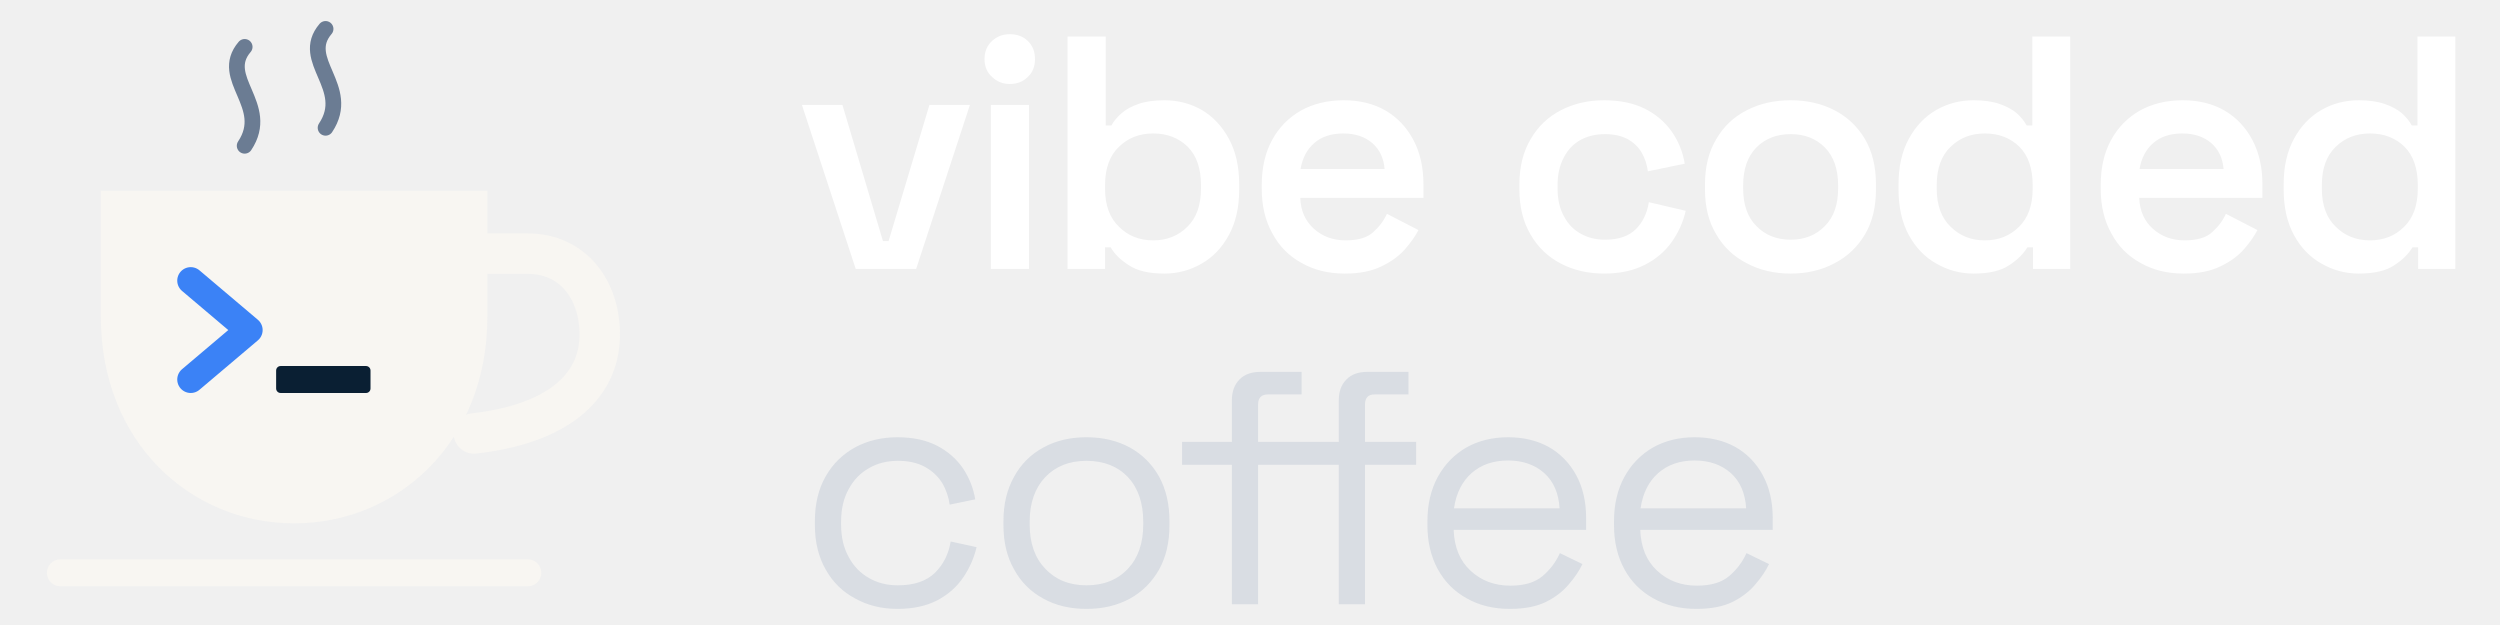
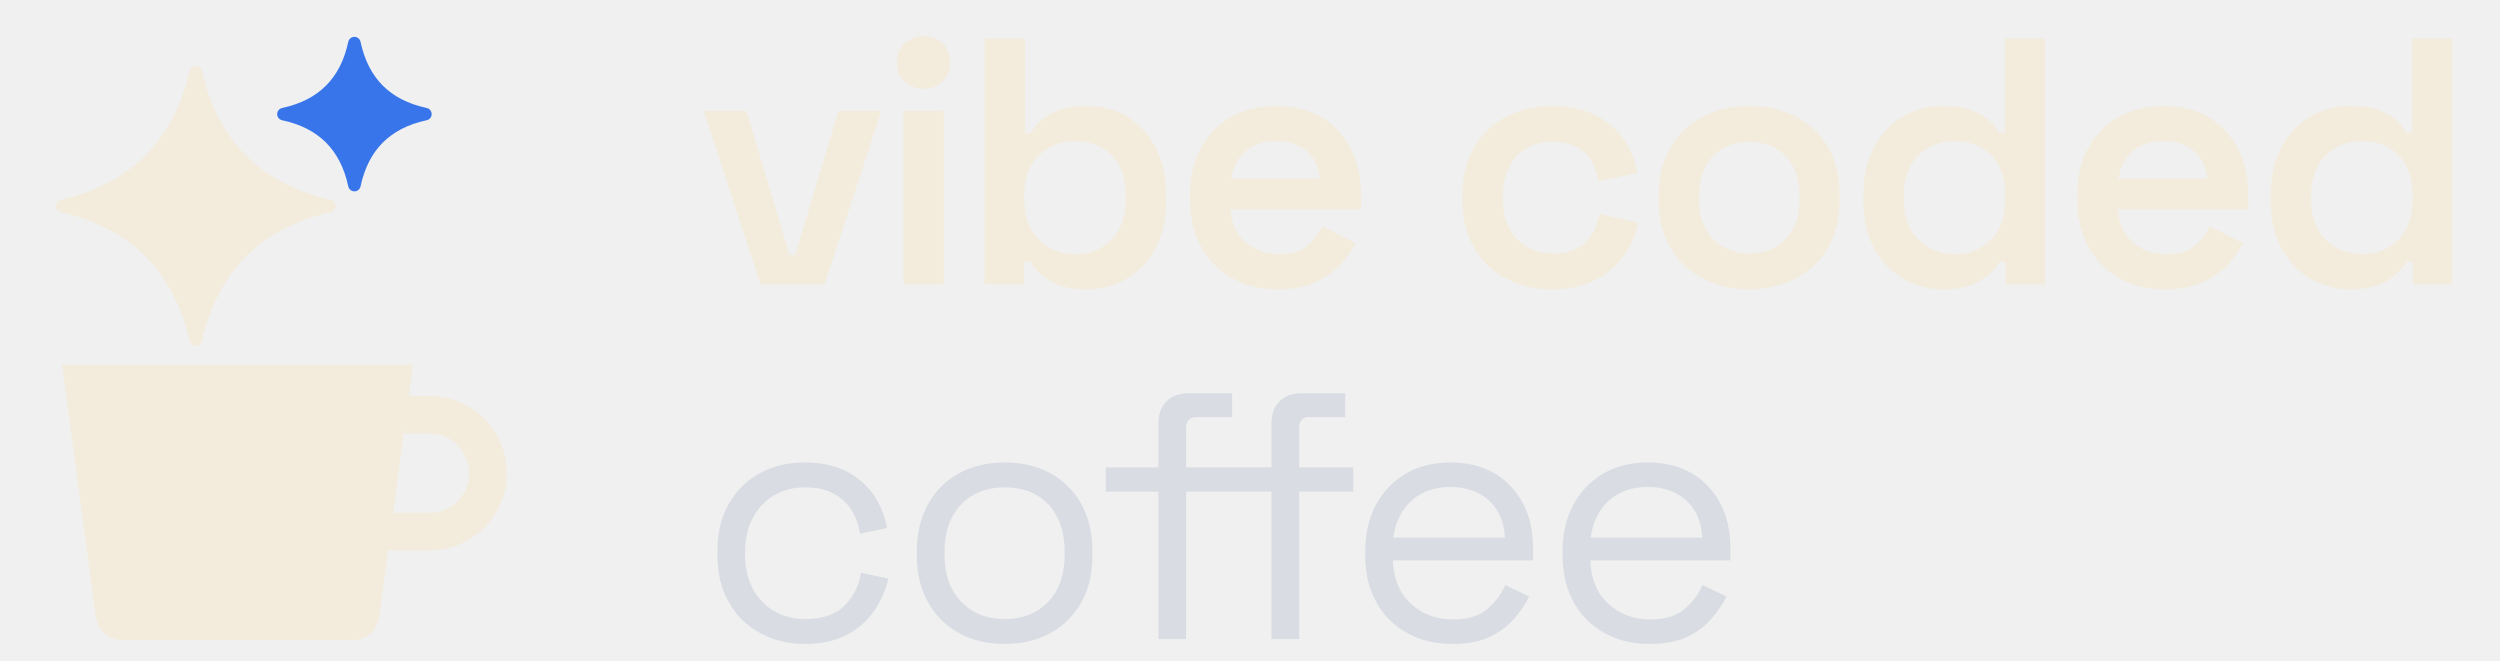
- <svg xmlns="http://www.w3.org/2000/svg" viewBox="0 0 753 188" width="753" height="188">
+ <svg xmlns="http://www.w3.org/2000/svg" viewBox="0 0 712 188" width="712" height="188">
  <g transform="translate(6.00,6.00) scale(1.35385)">
-     <path d="M50 6 C44 13 56 19 50 28" stroke="#6B7C93" stroke-width="3.5" fill="none" stroke-linecap="round" />
-     <path d="M68 2 C62 9 74 15 68 24" stroke="#6B7C93" stroke-width="3.5" fill="none" stroke-linecap="round" />
-     <path d="M18 38 H104 V66 C104 94 84 112 61 112 C38 112 18 94 18 66 Z" fill="#F8F6F2" />
-     <path d="M104 52 H113 C123 52 129 60 129 70 C129 82 119 90 101 92" fill="none" stroke="#F8F6F2" stroke-width="9" stroke-linecap="round" />
-     <path d="M38 58 L51 69 L38 80" stroke="#3B82F6" stroke-width="6" fill="none" stroke-linecap="round" stroke-linejoin="round" />
-     <rect x="57" y="77" width="21" height="6" rx="1" fill="#0A1F33" />
-     <rect x="6" y="120" width="110" height="6" rx="3" fill="#F8F6F2" />
+     <g transform="translate(-42.31,-12.05) scale(0.87838)">
+       <path d="M90 26Q96 52 122 58Q96 64 90 90Q84 64 58 58Q84 52 90 26Z" fill="#F3ECDC" stroke="#F3ECDC" stroke-width="3" stroke-linejoin="round" />
+       <path d="M128 19Q131 33 145 36Q131 39 128 53Q125 39 111 36Q125 33 128 19Z" fill="#3875EA" stroke="#3875EA" stroke-width="3" stroke-linejoin="round" />
+       <path d="M58 96H142L134 156Q133 162 127 162H73Q67 162 66 156Z" fill="#F3ECDC" />
+       <path d="M140 108h6a14 14 0 0 1 0 28h-10" fill="none" stroke="#F3ECDC" stroke-width="9" />
+     </g>
  </g>
-   <path transform="translate(239.54,81.00) scale(1)" d="M36.4 0L18.2 0L2-49.4L14.2-49.4L26.4-8.4L28.1-8.4L40.4-49.4L52.6-49.4L36.4 0ZM70.4 0L58.9 0L58.9-49.4L70.4-49.4L70.4 0ZM64.6-55.7L64.6-55.7Q61.5-55.7 59.3-57.8Q57-59.8 57-63.2L57-63.2Q57-66.6 59.3-68.7Q61.5-70.7 64.6-70.7L64.6-70.7Q67.9-70.7 70.0-68.7Q72.2-66.6 72.2-63.2L72.2-63.2Q72.2-59.8 70.0-57.8Q67.9-55.7 64.6-55.7ZM111.2 1.4L111.2 1.4Q104.2 1.4 100.5-1.1Q96.7-3.5 95-6.5L95-6.5L93.3-6.5L93.3 0L82 0L82-70L93.5-70L93.5-43.2L95.2-43.2Q96.3-45.2 98.3-46.9Q100.2-48.6 103.4-49.7Q106.5-50.8 111.2-50.8L111.2-50.8Q117.3-50.8 122.4-47.9Q127.5-44.9 130.6-39.2Q133.7-33.5 133.7-25.5L133.7-25.5L133.7-23.9Q133.7-15.9 130.6-10.2Q127.5-4.5 122.4-1.6Q117.2 1.4 111.2 1.4ZM107.8-8.6L107.8-8.6Q114-8.6 118.1-12.7Q122.2-16.7 122.2-24.2L122.2-24.2L122.2-25.2Q122.2-32.8 118.2-36.8Q114.1-40.8 107.8-40.8L107.8-40.8Q101.6-40.8 97.5-36.8Q93.3-32.8 93.3-25.2L93.3-25.2L93.3-24.2Q93.3-16.7 97.5-12.7Q101.6-8.6 107.8-8.6ZM165.5 1.4L165.5 1.4Q158.1 1.4 152.5-1.8Q146.8-4.9 143.7-10.7Q140.5-16.4 140.5-24.1L140.5-24.1L140.5-25.3Q140.5-33.1 143.6-38.8Q146.7-44.5 152.3-47.7Q157.9-50.8 165.2-50.8L165.2-50.8Q172.4-50.8 177.8-47.7Q183.2-44.5 186.2-38.8Q189.2-33.1 189.2-25.5L189.2-25.5L189.2-21.4L152.1-21.4Q152.3-15.6 156.2-12.1Q160.1-8.6 165.8-8.6L165.8-8.6Q171.4-8.6 174.1-11.1Q176.8-13.5 178.2-16.6L178.2-16.6L187.7-11.7Q186.3-9 183.7-6.0Q181.0-2.9 176.6-0.8Q172.2 1.4 165.5 1.4ZM152.2-30.1L152.2-30.1L177.5-30.1Q177.1-35 173.8-37.9Q170.4-40.8 165.1-40.8L165.1-40.8Q159.6-40.8 156.3-37.9Q153.0-35 152.2-30.1ZM243.6 1.4L243.6 1.4Q236.4 1.4 230.6-1.6Q224.8-4.6 221.5-10.3Q218.1-16 218.1-24L218.1-24L218.1-25.4Q218.1-33.4 221.5-39.1Q224.8-44.8 230.6-47.8Q236.4-50.8 243.6-50.8L243.6-50.8Q250.7-50.8 255.8-48.3Q260.8-45.8 263.9-41.5Q267-37.1 267.9-31.7L267.9-31.7L256.8-29.4Q256.4-32.5 254.9-35.1Q253.4-37.6 250.7-39.1Q247.9-40.6 243.9-40.6L243.9-40.6Q239.8-40.6 236.6-38.9Q233.3-37.1 231.5-33.6Q229.6-30.1 229.6-25.2L229.6-25.2L229.6-24.2Q229.6-19.3 231.5-15.9Q233.3-12.4 236.6-10.6Q239.8-8.8 243.9-8.8L243.9-8.8Q250.0-8.8 253.2-12.0Q256.3-15.1 257.1-20.1L257.1-20.1L268.2-17.5Q267-12.3 263.9-8Q260.8-3.7 255.8-1.2Q250.7 1.4 243.6 1.4ZM299.8 1.4L299.8 1.4Q292.4 1.4 286.6-1.7Q280.7-4.7 277.4-10.4Q274-16 274-23.9L274-23.9L274-25.5Q274-33.4 277.4-39.1Q280.7-44.8 286.6-47.8Q292.4-50.8 299.8-50.8L299.8-50.8Q307.2-50.8 313-47.8Q318.8-44.8 322.2-39.1Q325.5-33.4 325.5-25.5L325.5-25.5L325.5-23.9Q325.5-16 322.2-10.4Q318.8-4.7 313-1.7Q307.2 1.4 299.8 1.4ZM299.8-8.8L299.8-8.8Q306.1-8.8 310.1-12.9Q314.1-16.9 314.1-24.2L314.1-24.2L314.1-25.2Q314.1-32.5 310.1-36.6Q306.1-40.6 299.8-40.6L299.8-40.6Q293.5-40.6 289.5-36.6Q285.5-32.5 285.5-25.2L285.5-25.2L285.5-24.2Q285.5-16.9 289.5-12.9Q293.5-8.8 299.8-8.8ZM354.9 1.4L354.9 1.4Q348.9 1.4 343.7-1.6Q338.5-4.5 335.4-10.2Q332.3-15.9 332.3-23.9L332.3-23.9L332.3-25.5Q332.3-33.5 335.4-39.2Q338.5-44.9 343.7-47.9Q348.8-50.8 354.9-50.8L354.9-50.8Q359.5-50.8 362.7-49.7Q365.9-48.6 367.9-46.9Q369.8-45.2 370.9-43.2L370.9-43.2L372.6-43.2L372.6-70L384.0-70L384.0 0L372.8 0L372.8-6.5L371.1-6.5Q369.3-3.5 365.6-1.1Q361.9 1.4 354.9 1.4ZM358.3-8.6L358.3-8.6Q364.5-8.6 368.6-12.7Q372.7-16.7 372.7-24.2L372.7-24.2L372.7-25.2Q372.7-32.8 368.7-36.8Q364.6-40.8 358.3-40.8L358.3-40.8Q352.1-40.8 348.0-36.8Q343.8-32.8 343.8-25.2L343.8-25.2L343.8-24.2Q343.8-16.7 348.0-12.7Q352.1-8.6 358.3-8.6ZM418.2 1.4L418.2 1.4Q410.8 1.4 405.2-1.8Q399.5-4.9 396.4-10.7Q393.2-16.4 393.2-24.1L393.2-24.1L393.2-25.3Q393.2-33.1 396.3-38.8Q399.4-44.5 405.0-47.7Q410.6-50.8 417.9-50.8L417.9-50.8Q425.1-50.8 430.5-47.7Q435.9-44.5 438.9-38.8Q441.9-33.1 441.9-25.5L441.9-25.5L441.9-21.4L404.8-21.4Q405.0-15.6 408.9-12.1Q412.8-8.6 418.5-8.6L418.5-8.6Q424.1-8.6 426.8-11.1Q429.5-13.5 430.9-16.6L430.9-16.6L440.4-11.7Q439.0-9 436.4-6.0Q433.7-2.9 429.3-0.8Q424.9 1.4 418.2 1.4ZM404.9-30.1L404.9-30.1L430.2-30.1Q429.8-35 426.5-37.9Q423.1-40.8 417.8-40.8L417.8-40.8Q412.3-40.8 409.0-37.9Q405.7-35 404.9-30.1ZM470.9 1.4L470.9 1.4Q464.9 1.4 459.7-1.6Q454.5-4.5 451.4-10.2Q448.3-15.9 448.3-23.9L448.3-23.9L448.3-25.5Q448.3-33.5 451.4-39.2Q454.5-44.9 459.7-47.9Q464.8-50.8 470.9-50.8L470.9-50.8Q475.5-50.8 478.7-49.7Q481.9-48.6 483.9-46.9Q485.8-45.2 486.9-43.2L486.9-43.2L488.6-43.2L488.6-70L500.0-70L500.0 0L488.8 0L488.8-6.5L487.1-6.5Q485.3-3.5 481.6-1.1Q477.9 1.4 470.9 1.4ZM474.3-8.6L474.3-8.6Q480.5-8.6 484.6-12.7Q488.7-16.7 488.7-24.2L488.7-24.2L488.7-25.2Q488.7-32.8 484.7-36.8Q480.6-40.8 474.3-40.8L474.3-40.8Q468.1-40.8 464.0-36.8Q459.8-32.8 459.8-25.2L459.8-25.2L459.8-24.2Q459.8-16.7 464.0-12.7Q468.1-8.6 474.3-8.6Z" fill="#FFFFFF" />
-   <path transform="translate(239.54,182.00) scale(1)" d="M30.8 1.4L30.8 1.4Q23.7 1.4 18.1-1.7Q12.4-4.7 9.2-10.4Q5.9-16.1 5.9-23.9L5.9-23.9L5.9-25Q5.9-32.9 9.2-38.6Q12.4-44.2 18.1-47.3Q23.7-50.3 30.8-50.3L30.8-50.3Q37.8-50.3 42.8-47.7Q47.7-45.1 50.6-40.8Q53.4-36.5 54.2-31.6L54.2-31.6L46.5-30Q46-33.6 44.2-36.6Q42.3-39.6 39-41.4Q35.7-43.2 30.9-43.2L30.9-43.2Q26-43.2 22.2-41Q18.3-38.8 16.1-34.7Q13.8-30.6 13.8-24.9L13.8-24.9L13.8-24Q13.8-18.3 16.1-14.2Q18.3-10.1 22.2-7.9Q26-5.7 30.9-5.7L30.9-5.7Q38.2-5.7 42.1-9.5Q45.9-13.3 46.8-18.9L46.8-18.9L54.6-17.2Q53.5-12.4 50.6-8.1Q47.7-3.8 42.8-1.2Q37.8 1.4 30.8 1.4ZM87.7 1.4L87.7 1.4Q80.3 1.4 74.7-1.7Q69-4.8 65.9-10.5Q62.7-16.1 62.7-23.8L62.7-23.8L62.7-25.1Q62.7-32.7 65.9-38.4Q69-44.1 74.7-47.2Q80.3-50.3 87.7-50.3L87.7-50.3Q95.1-50.3 100.8-47.2Q106.4-44.1 109.6-38.4Q112.7-32.7 112.7-25.1L112.7-25.1L112.7-23.8Q112.7-16.1 109.6-10.5Q106.4-4.8 100.8-1.7Q95.1 1.4 87.7 1.4ZM87.7-5.7L87.7-5.7Q95.5-5.7 100.2-10.7Q104.8-15.6 104.8-24L104.8-24L104.8-24.9Q104.8-33.3 100.2-38.3Q95.5-43.2 87.7-43.2L87.7-43.2Q80-43.2 75.3-38.3Q70.6-33.3 70.6-24.9L70.6-24.9L70.6-24Q70.6-15.6 75.3-10.7Q80-5.7 87.7-5.7ZM139.4 0L131.5 0L131.5-42L116.5-42L116.5-48.9L131.5-48.9L131.5-61.4Q131.5-65.4 133.8-67.7Q136-70 140.2-70L140.2-70L152.5-70L152.5-63.2L142.4-63.2Q139.4-63.2 139.4-60.2L139.4-60.2L139.4-48.9L163.7-48.9L163.7-61.4Q163.7-65.4 166.0-67.7Q168.2-70 172.4-70L172.4-70L184.7-70L184.7-63.2L174.5-63.2Q171.6-63.2 171.6-60.2L171.6-60.2L171.6-48.9L187-48.9L187-42L171.6-42L171.6 0L163.7 0L163.7-42L139.4-42L139.4 0ZM215.2 1.4L215.2 1.4Q207.8 1.4 202.2-1.8Q196.6-4.9 193.5-10.6Q190.4-16.3 190.4-23.8L190.4-23.8L190.4-25Q190.4-32.6 193.5-38.3Q196.6-44 202.1-47.2Q207.6-50.3 214.7-50.3L214.7-50.3Q221.6-50.3 226.9-47.4Q232.2-44.4 235.2-38.9Q238.2-33.4 238.2-26L238.2-26L238.2-22.4L198.3-22.4Q198.6-14.5 203.4-10.1Q208.2-5.6 215.4-5.6L215.4-5.6Q221.7-5.6 225.1-8.5Q228.5-11.4 230.3-15.4L230.3-15.4L237.1-12.1Q235.6-9 232.9-5.9Q230.3-2.8 226.1-0.7Q221.8 1.4 215.2 1.4ZM198.4-28.9L198.4-28.9L230.2-28.9Q229.8-35.7 225.6-39.5Q221.3-43.3 214.7-43.3L214.7-43.3Q208-43.3 203.7-39.5Q199.4-35.7 198.4-28.9ZM271.4 1.4L271.4 1.4Q264 1.4 258.4-1.8Q252.8-4.9 249.7-10.6Q246.6-16.3 246.6-23.8L246.6-23.8L246.6-25Q246.6-32.6 249.7-38.3Q252.8-44 258.3-47.2Q263.8-50.3 270.9-50.3L270.9-50.3Q277.8-50.3 283.1-47.4Q288.4-44.4 291.4-38.9Q294.4-33.4 294.4-26L294.4-26L294.4-22.4L254.5-22.4Q254.8-14.5 259.6-10.1Q264.4-5.6 271.6-5.6L271.6-5.6Q277.9-5.6 281.3-8.5Q284.7-11.4 286.5-15.4L286.5-15.4L293.3-12.1Q291.8-9 289.1-5.9Q286.5-2.8 282.3-0.7Q278 1.4 271.4 1.4ZM254.6-28.9L254.6-28.9L286.4-28.9Q286-35.7 281.8-39.5Q277.5-43.3 270.9-43.3L270.9-43.3Q264.2-43.3 259.9-39.5Q255.6-35.7 254.6-28.9Z" fill="#D9DDE3" />
+   <path transform="translate(198.41,81.00) scale(1)" d="M36.4 0L18.2 0L2-49.4L14.2-49.4L26.4-8.4L28.1-8.4L40.4-49.4L52.6-49.4L36.4 0ZM70.4 0L58.9 0L58.9-49.4L70.4-49.4L70.4 0ZM64.6-55.7L64.6-55.7Q61.5-55.7 59.3-57.8Q57-59.8 57-63.2L57-63.2Q57-66.6 59.3-68.7Q61.5-70.7 64.6-70.7L64.6-70.7Q67.9-70.7 70.0-68.7Q72.2-66.6 72.2-63.2L72.2-63.2Q72.2-59.8 70.0-57.8Q67.9-55.7 64.6-55.7ZM111.2 1.4L111.2 1.4Q104.2 1.4 100.5-1.1Q96.7-3.5 95-6.5L95-6.5L93.3-6.5L93.3 0L82 0L82-70L93.5-70L93.5-43.2L95.2-43.2Q96.3-45.2 98.3-46.9Q100.2-48.6 103.4-49.7Q106.5-50.8 111.2-50.8L111.2-50.8Q117.3-50.8 122.4-47.9Q127.5-44.9 130.6-39.2Q133.7-33.5 133.7-25.5L133.7-25.5L133.7-23.9Q133.7-15.9 130.6-10.2Q127.5-4.5 122.4-1.6Q117.2 1.4 111.2 1.4ZM107.8-8.6L107.8-8.6Q114-8.6 118.1-12.7Q122.2-16.7 122.2-24.2L122.2-24.2L122.2-25.2Q122.2-32.8 118.2-36.8Q114.1-40.8 107.8-40.8L107.8-40.8Q101.6-40.8 97.5-36.8Q93.3-32.8 93.3-25.2L93.3-25.2L93.3-24.2Q93.3-16.7 97.5-12.7Q101.6-8.6 107.8-8.6ZM165.5 1.4L165.5 1.4Q158.1 1.4 152.5-1.8Q146.8-4.9 143.7-10.7Q140.5-16.4 140.5-24.1L140.5-24.1L140.5-25.3Q140.5-33.1 143.6-38.8Q146.7-44.5 152.3-47.7Q157.9-50.8 165.2-50.8L165.2-50.8Q172.4-50.8 177.8-47.7Q183.2-44.5 186.2-38.8Q189.2-33.1 189.2-25.5L189.2-25.5L189.2-21.4L152.1-21.4Q152.3-15.6 156.2-12.1Q160.1-8.6 165.8-8.6L165.8-8.6Q171.4-8.6 174.1-11.1Q176.8-13.5 178.2-16.6L178.2-16.6L187.7-11.7Q186.3-9 183.7-6.0Q181.0-2.9 176.6-0.8Q172.2 1.4 165.5 1.4ZM152.2-30.1L152.2-30.1L177.5-30.1Q177.1-35 173.8-37.9Q170.4-40.8 165.1-40.8L165.1-40.8Q159.6-40.8 156.3-37.9Q153.0-35 152.2-30.1ZM243.6 1.4L243.6 1.4Q236.4 1.4 230.6-1.6Q224.8-4.6 221.5-10.3Q218.1-16 218.1-24L218.1-24L218.1-25.4Q218.1-33.4 221.5-39.1Q224.8-44.8 230.6-47.8Q236.4-50.8 243.6-50.8L243.6-50.8Q250.7-50.8 255.8-48.3Q260.8-45.8 263.9-41.5Q267-37.1 267.9-31.7L267.9-31.7L256.8-29.4Q256.4-32.5 254.9-35.1Q253.4-37.6 250.7-39.1Q247.9-40.6 243.9-40.6L243.9-40.6Q239.8-40.6 236.6-38.9Q233.3-37.1 231.5-33.6Q229.6-30.1 229.6-25.2L229.6-25.2L229.6-24.2Q229.6-19.3 231.5-15.9Q233.3-12.4 236.6-10.6Q239.8-8.8 243.9-8.8L243.9-8.8Q250.0-8.8 253.2-12.0Q256.3-15.1 257.1-20.1L257.1-20.1L268.2-17.5Q267-12.3 263.9-8Q260.8-3.7 255.8-1.2Q250.7 1.4 243.6 1.4ZM299.8 1.4L299.8 1.4Q292.4 1.4 286.6-1.7Q280.7-4.7 277.4-10.4Q274-16 274-23.9L274-23.9L274-25.5Q274-33.4 277.4-39.1Q280.7-44.8 286.6-47.8Q292.4-50.8 299.8-50.8L299.8-50.8Q307.2-50.8 313-47.8Q318.8-44.8 322.2-39.1Q325.5-33.4 325.5-25.5L325.5-25.5L325.5-23.9Q325.5-16 322.2-10.4Q318.8-4.7 313-1.7Q307.2 1.4 299.8 1.4ZM299.8-8.8L299.8-8.8Q306.1-8.8 310.1-12.9Q314.1-16.9 314.1-24.2L314.1-24.2L314.1-25.2Q314.1-32.5 310.1-36.6Q306.1-40.6 299.8-40.6L299.8-40.6Q293.5-40.6 289.5-36.6Q285.5-32.5 285.5-25.2L285.5-25.2L285.5-24.2Q285.5-16.9 289.5-12.9Q293.5-8.8 299.8-8.8ZM354.9 1.4L354.9 1.4Q348.9 1.4 343.7-1.6Q338.5-4.5 335.4-10.2Q332.3-15.9 332.3-23.9L332.3-23.9L332.3-25.5Q332.3-33.5 335.4-39.2Q338.5-44.9 343.7-47.9Q348.8-50.8 354.9-50.8L354.9-50.8Q359.5-50.8 362.7-49.7Q365.9-48.6 367.9-46.9Q369.8-45.2 370.9-43.2L370.9-43.2L372.6-43.2L372.6-70L384.0-70L384.0 0L372.8 0L372.8-6.5L371.1-6.5Q369.3-3.5 365.6-1.1Q361.9 1.4 354.9 1.4ZM358.3-8.6L358.3-8.6Q364.5-8.6 368.6-12.7Q372.7-16.7 372.7-24.2L372.7-24.2L372.7-25.2Q372.7-32.8 368.7-36.8Q364.6-40.8 358.3-40.8L358.3-40.8Q352.1-40.8 348.0-36.8Q343.8-32.8 343.8-25.2L343.8-25.2L343.8-24.2Q343.8-16.7 348.0-12.7Q352.1-8.6 358.3-8.6ZM418.2 1.4L418.2 1.4Q410.8 1.4 405.2-1.8Q399.5-4.9 396.4-10.7Q393.2-16.4 393.2-24.1L393.2-24.1L393.2-25.3Q393.2-33.1 396.3-38.8Q399.4-44.5 405.0-47.7Q410.6-50.8 417.9-50.8L417.9-50.8Q425.1-50.8 430.5-47.7Q435.9-44.5 438.9-38.8Q441.9-33.1 441.9-25.5L441.9-25.5L441.9-21.4L404.8-21.4Q405.0-15.6 408.9-12.1Q412.8-8.6 418.5-8.6L418.5-8.6Q424.1-8.6 426.8-11.1Q429.5-13.5 430.9-16.6L430.9-16.6L440.4-11.7Q439.0-9 436.4-6.0Q433.7-2.9 429.3-0.8Q424.9 1.4 418.2 1.4ZM404.9-30.1L404.9-30.1L430.2-30.1Q429.8-35 426.5-37.9Q423.1-40.8 417.8-40.8L417.8-40.8Q412.3-40.8 409.0-37.9Q405.7-35 404.9-30.1ZM470.9 1.4L470.9 1.4Q464.9 1.4 459.7-1.6Q454.5-4.5 451.4-10.2Q448.3-15.9 448.3-23.9L448.3-23.9L448.3-25.5Q448.3-33.5 451.4-39.2Q454.5-44.9 459.7-47.9Q464.8-50.8 470.9-50.8L470.9-50.8Q475.5-50.8 478.7-49.7Q481.9-48.6 483.9-46.9Q485.8-45.2 486.9-43.2L486.9-43.2L488.6-43.2L488.6-70L500.0-70L500.0 0L488.8 0L488.8-6.5L487.1-6.5Q485.3-3.5 481.6-1.1Q477.9 1.4 470.9 1.4ZM474.3-8.6L474.3-8.6Q480.5-8.6 484.6-12.7Q488.7-16.7 488.7-24.2L488.7-24.2L488.7-25.2Q488.7-32.8 484.7-36.8Q480.6-40.8 474.3-40.8L474.3-40.8Q468.1-40.8 464.0-36.8Q459.8-32.8 459.8-25.2L459.8-25.2L459.8-24.2Q459.8-16.7 464.0-12.7Q468.1-8.6 474.3-8.6Z" fill="#F3ECDC" />
+   <path transform="translate(198.41,182.00) scale(1)" d="M30.8 1.4L30.8 1.4Q23.7 1.4 18.1-1.7Q12.4-4.7 9.2-10.4Q5.9-16.1 5.9-23.9L5.9-23.9L5.9-25Q5.9-32.9 9.2-38.6Q12.4-44.2 18.1-47.3Q23.7-50.3 30.8-50.3L30.8-50.3Q37.8-50.3 42.8-47.7Q47.7-45.1 50.6-40.8Q53.4-36.5 54.2-31.6L54.2-31.6L46.5-30Q46-33.6 44.2-36.6Q42.3-39.6 39-41.4Q35.7-43.2 30.9-43.2L30.9-43.2Q26-43.2 22.2-41Q18.3-38.8 16.1-34.7Q13.8-30.6 13.8-24.9L13.8-24.9L13.8-24Q13.8-18.3 16.1-14.2Q18.3-10.1 22.2-7.9Q26-5.7 30.9-5.7L30.9-5.7Q38.2-5.7 42.1-9.5Q45.9-13.3 46.8-18.9L46.8-18.9L54.6-17.2Q53.5-12.4 50.6-8.1Q47.7-3.8 42.8-1.2Q37.8 1.4 30.8 1.4ZM87.7 1.4L87.7 1.4Q80.3 1.4 74.7-1.7Q69-4.8 65.9-10.5Q62.7-16.1 62.7-23.8L62.7-23.8L62.7-25.1Q62.7-32.7 65.9-38.4Q69-44.1 74.7-47.2Q80.3-50.3 87.7-50.3L87.7-50.3Q95.1-50.3 100.8-47.2Q106.4-44.1 109.6-38.4Q112.7-32.7 112.7-25.1L112.7-25.1L112.7-23.8Q112.7-16.1 109.6-10.5Q106.4-4.8 100.8-1.7Q95.1 1.4 87.7 1.4ZM87.7-5.7L87.7-5.7Q95.5-5.7 100.2-10.7Q104.8-15.6 104.8-24L104.8-24L104.8-24.9Q104.8-33.3 100.2-38.3Q95.5-43.2 87.7-43.2L87.7-43.2Q80-43.2 75.3-38.3Q70.6-33.3 70.6-24.9L70.6-24.9L70.6-24Q70.6-15.6 75.3-10.7Q80-5.7 87.7-5.7ZM139.4 0L131.5 0L131.5-42L116.5-42L116.5-48.9L131.5-48.9L131.5-61.4Q131.5-65.4 133.8-67.7Q136-70 140.2-70L140.2-70L152.5-70L152.5-63.2L142.4-63.2Q139.4-63.2 139.4-60.2L139.4-60.2L139.4-48.9L163.7-48.9L163.7-61.4Q163.7-65.4 166.0-67.7Q168.2-70 172.4-70L172.4-70L184.7-70L184.7-63.2L174.5-63.2Q171.6-63.2 171.6-60.2L171.6-60.2L171.6-48.9L187-48.9L187-42L171.6-42L171.6 0L163.7 0L163.7-42L139.4-42L139.4 0ZM215.2 1.4L215.2 1.4Q207.8 1.4 202.2-1.8Q196.6-4.9 193.5-10.6Q190.4-16.3 190.4-23.8L190.4-23.8L190.4-25Q190.4-32.6 193.5-38.3Q196.6-44 202.1-47.2Q207.6-50.3 214.7-50.3L214.7-50.3Q221.6-50.3 226.9-47.4Q232.2-44.4 235.2-38.9Q238.2-33.4 238.2-26L238.2-26L238.2-22.4L198.3-22.4Q198.6-14.5 203.4-10.1Q208.2-5.6 215.4-5.6L215.4-5.6Q221.7-5.6 225.1-8.5Q228.5-11.4 230.3-15.4L230.3-15.4L237.1-12.1Q235.6-9 232.9-5.9Q230.3-2.8 226.1-0.7Q221.8 1.4 215.2 1.4ZM198.4-28.9L198.4-28.9L230.2-28.9Q229.8-35.7 225.6-39.5Q221.3-43.3 214.7-43.3L214.7-43.3Q208-43.3 203.7-39.5Q199.4-35.7 198.4-28.9ZM271.4 1.4L271.4 1.4Q264 1.4 258.4-1.8Q252.8-4.9 249.7-10.6Q246.6-16.3 246.6-23.8L246.6-23.8L246.6-25Q246.6-32.6 249.7-38.3Q252.8-44 258.3-47.2Q263.8-50.3 270.9-50.3L270.9-50.3Q277.8-50.3 283.1-47.4Q288.4-44.4 291.4-38.9Q294.4-33.4 294.4-26L294.4-26L294.4-22.4L254.5-22.4Q254.8-14.5 259.6-10.1Q264.4-5.6 271.6-5.6L271.6-5.6Q277.9-5.6 281.3-8.5Q284.7-11.4 286.5-15.4L286.5-15.4L293.3-12.1Q291.8-9 289.1-5.9Q286.5-2.8 282.3-0.7Q278 1.4 271.4 1.4ZM254.6-28.9L254.6-28.9L286.4-28.9Q286-35.7 281.8-39.5Q277.5-43.3 270.9-43.3L270.9-43.3Q264.2-43.3 259.9-39.5Q255.6-35.7 254.6-28.9Z" fill="#D9DDE3" />
</svg>
